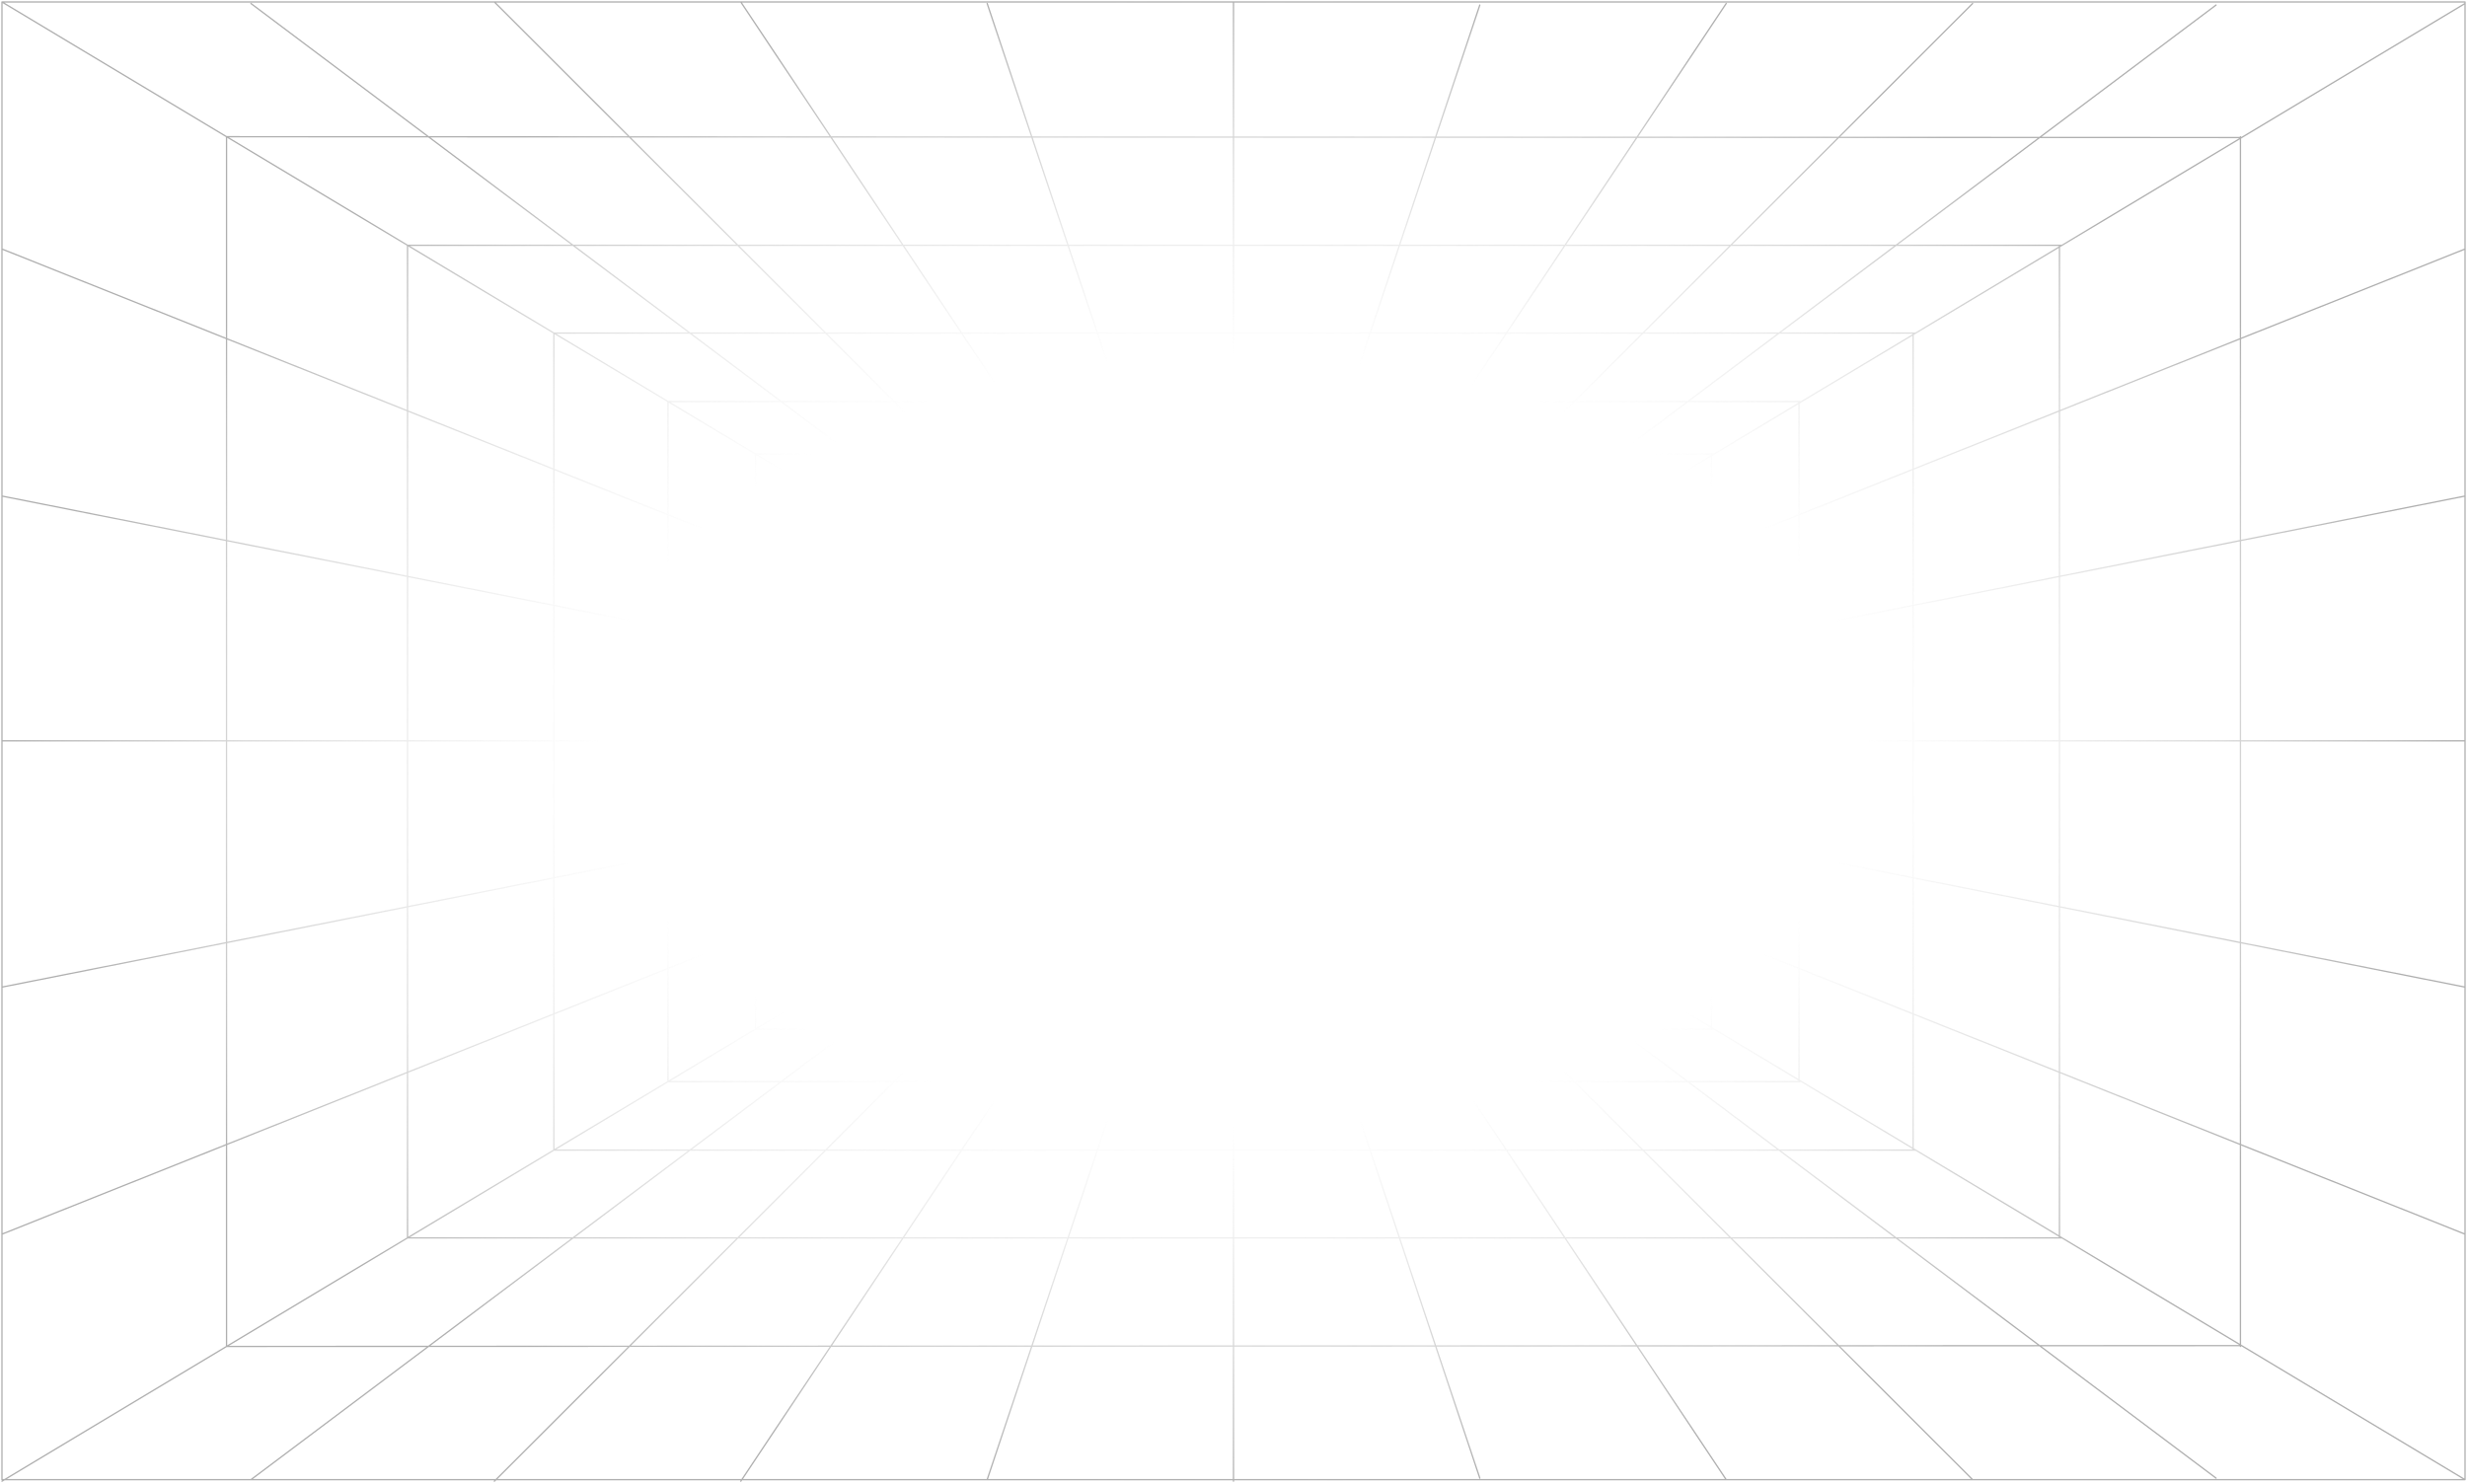
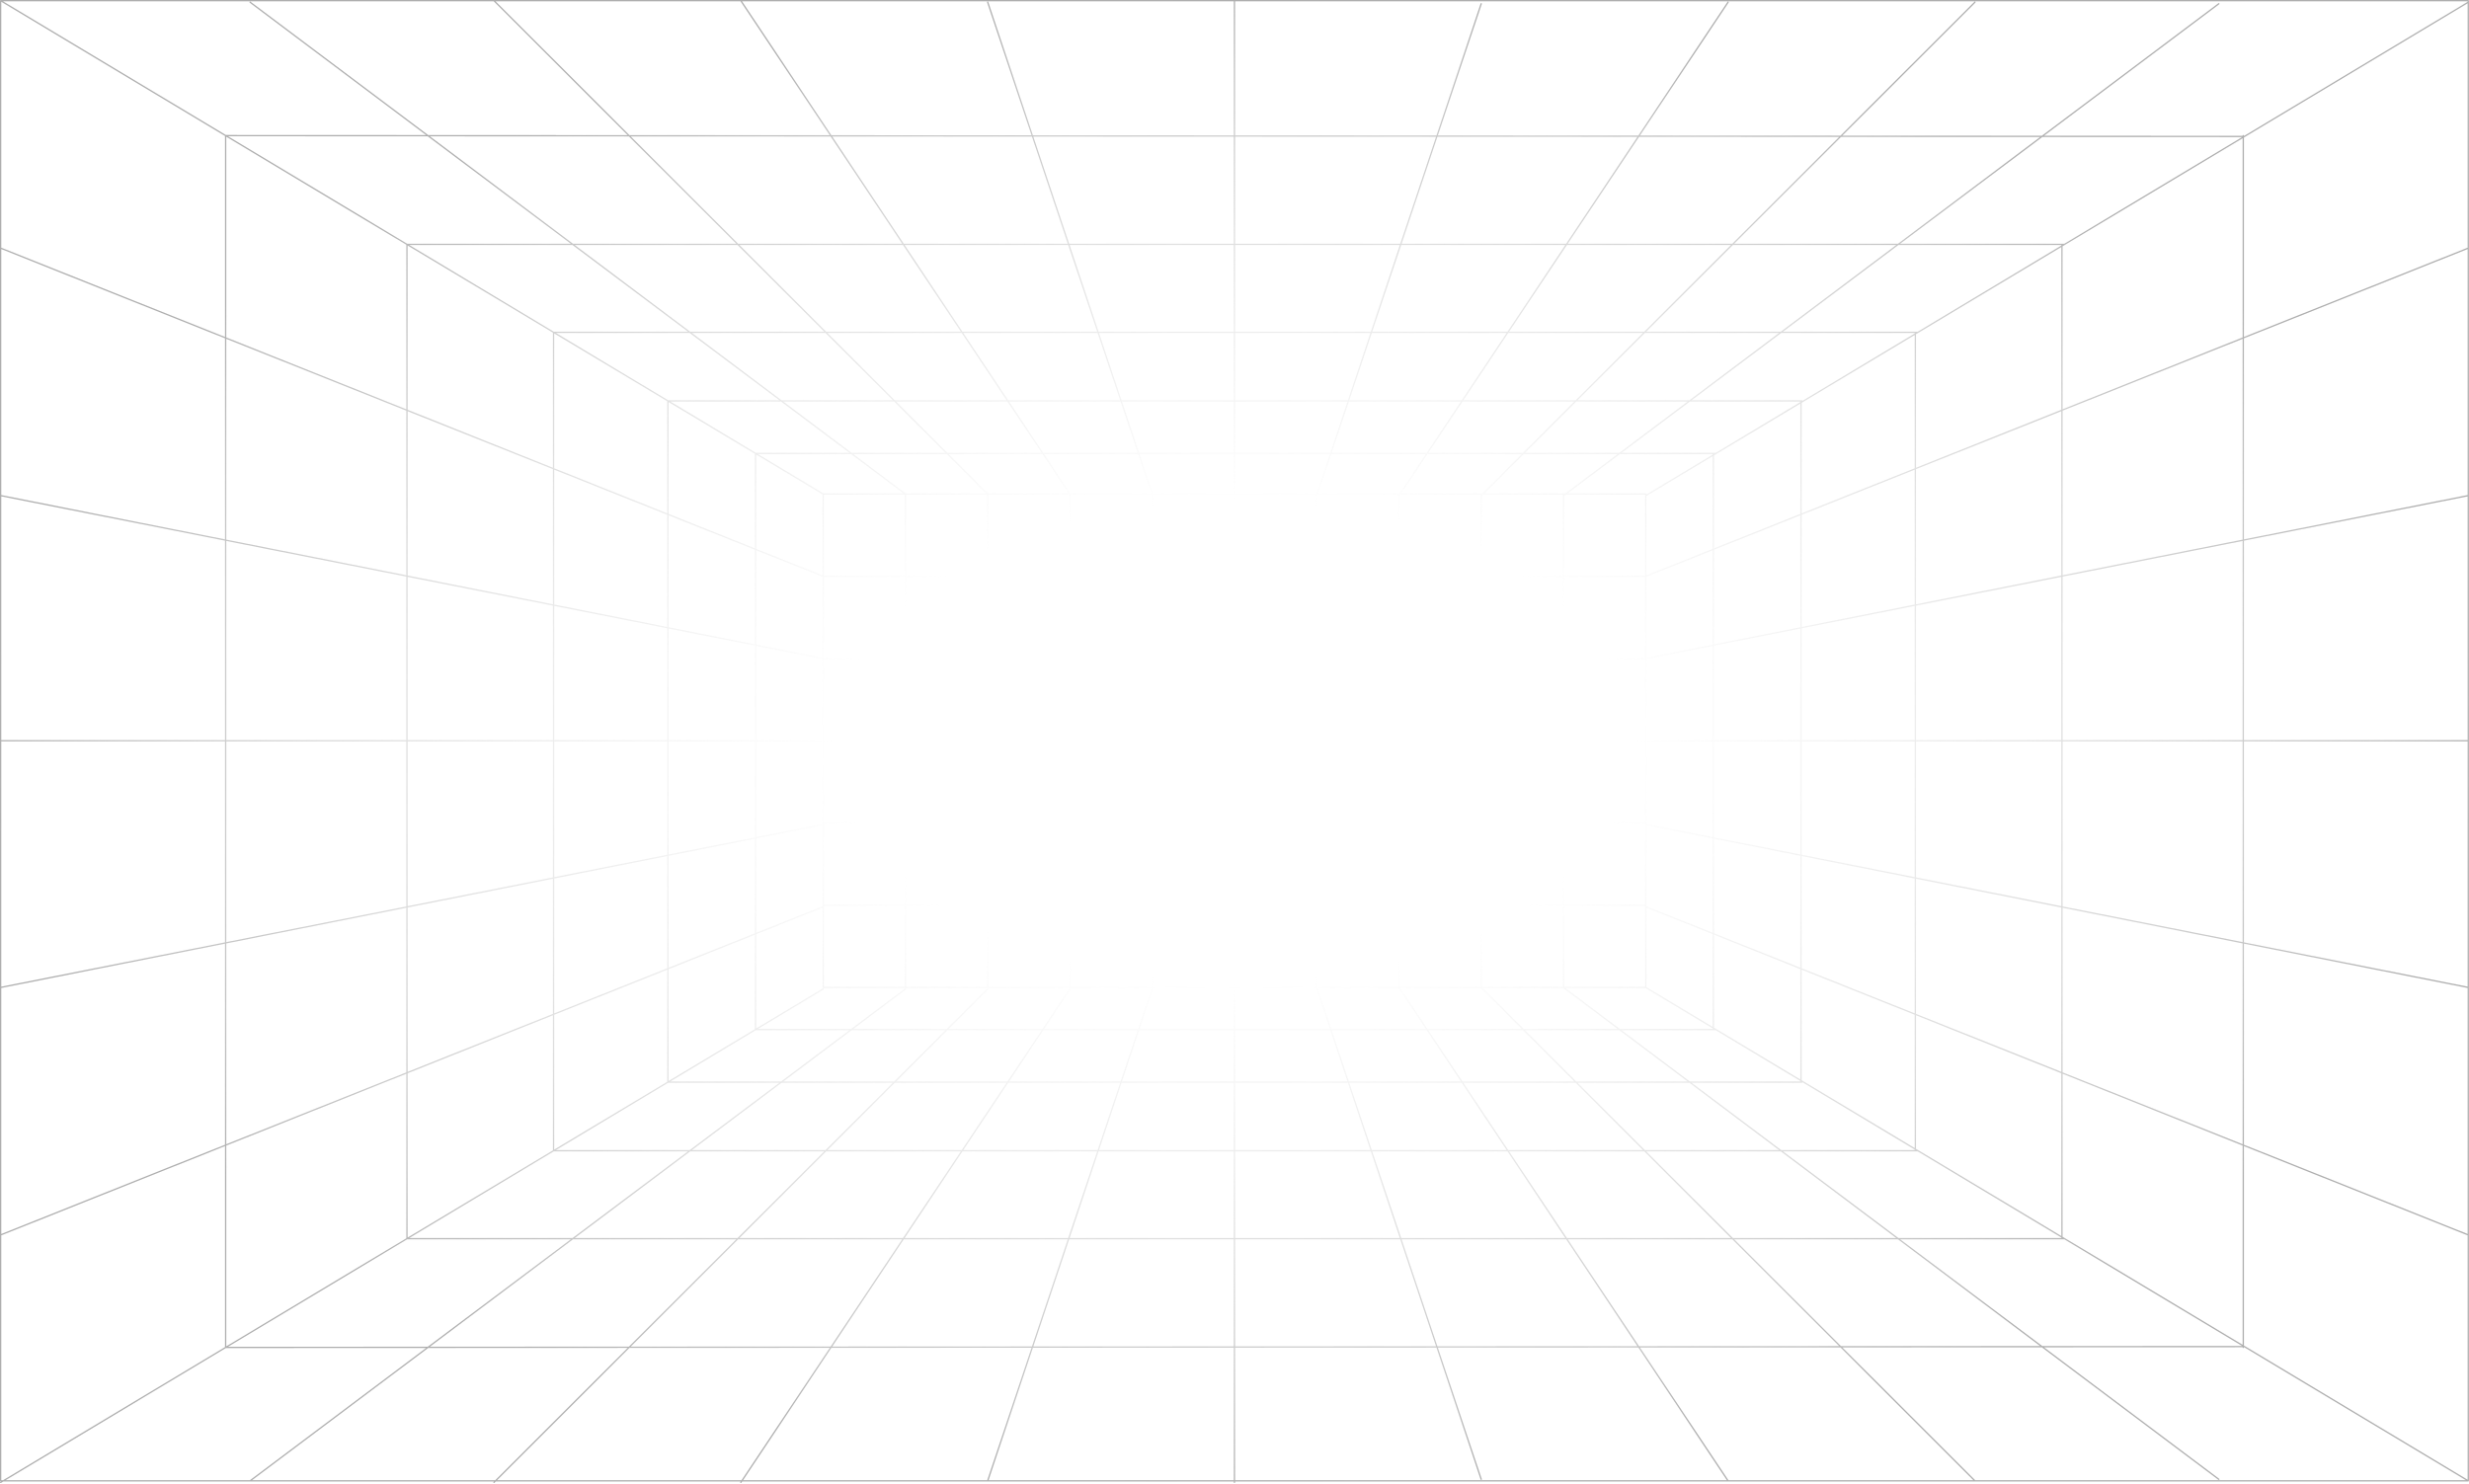
- <svg xmlns="http://www.w3.org/2000/svg" width="1920" height="1155" viewBox="0 0 1920 1155" fill="none">
-   <path d="M1.531 1.533H1918.46V1151.69H1.531V1.533ZM1918.46 1151.69L1279.49 768.306M1.531 1.533L640.575 384.927M704.405 384.92H640.506V448.819M704.405 384.92V448.819M704.405 384.92H768.304M704.405 384.92L195.31 2.729M704.405 448.819H640.506L1.531 193.825M704.405 448.819H768.304M768.304 384.92V448.819M768.304 384.92H832.203M768.304 384.92L384.764 1.533M768.304 448.819H832.203M832.203 384.92V448.819M832.203 384.92H896.103M832.203 384.92L576.534 1.533M832.203 448.819H896.103M896.103 384.92V448.819M896.103 384.92H960.002M896.103 448.819H960.002M960.002 384.92V448.819M960.002 384.92H1023.9M960.002 448.819H1023.9M1023.9 384.92V448.819M1023.9 384.92H1087.8M1023.9 448.819H1087.8M1087.8 384.92V448.819M1087.8 384.92H1151.7M1087.8 448.819H1151.7M1151.7 384.92V448.819M1151.7 384.92H1215.6M1151.7 448.819H1215.6M1215.6 384.92V448.819M1215.6 384.92H1279.5V448.819H1215.6M704.417 448.819H640.518V512.718H704.417M704.417 448.819V512.718M704.417 448.819H768.316M704.417 512.718H768.316M768.316 448.819V512.718M768.316 448.819H832.215M768.316 512.718H832.215M832.215 448.819V512.718M832.215 448.819H896.114M832.215 512.718H896.114M896.114 448.819V512.718M896.114 448.819H960.013M896.114 512.718H960.013M960.013 448.819V512.718M960.013 448.819H1023.91M960.013 512.718H1023.91M1023.91 448.819V512.718M1023.91 448.819H1087.81M1023.91 512.718H1087.81M1087.81 448.819V512.718M1087.81 448.819H1151.71M1087.81 512.718H1151.71M1151.71 448.819V512.718M1151.71 448.819H1215.61M1151.71 512.718H1215.61M1215.61 448.819V512.718M1215.61 448.819H1279.51V512.718H1215.61M704.428 512.718H640.529V576.617H704.428M704.428 512.718V576.617M704.428 512.718H768.327M704.428 576.617H768.327M768.327 512.718V576.617M768.327 512.718H832.226M768.327 576.617H832.226M832.226 512.718V576.617M832.226 512.718H896.125M832.226 576.617H896.125M896.125 512.718V576.617M896.125 512.718H960.025M896.125 576.617H960.025M960.025 512.718V576.617M960.025 512.718H1023.92M960.025 576.617H1023.92M1023.92 512.718V576.617M1023.92 512.718H1087.82M1023.92 576.617H1087.82M1087.82 512.718V576.617M1087.82 512.718H1151.72M1087.82 576.617H1151.72M1151.72 512.718V576.617M1151.72 512.718H1215.62M1151.72 576.617H1215.62M1215.62 512.718V576.617M1215.62 512.718H1279.52V576.617H1215.62M704.44 576.617H640.541V640.516H704.44M704.44 576.617V640.516M704.44 576.617H768.339M704.44 640.516H768.339M768.339 576.617V640.516M768.339 576.617H832.238M768.339 640.516H832.238M832.238 576.617V640.516M832.238 576.617H896.137M832.238 640.516H896.137M896.137 576.617V640.516M896.137 576.617H960.036M896.137 640.516H960.036M960.036 576.617V640.516M960.036 576.617H1023.94M960.036 640.516H1023.94M1023.94 576.617V640.516M1023.94 576.617H1087.83M1023.94 640.516H1087.83M1087.83 576.617V640.516M1087.83 576.617H1151.73M1087.83 640.516H1151.73M1151.73 576.617V640.516M1151.73 576.617H1215.63M1151.73 640.516H1215.63M1215.63 576.617V640.516M1215.63 576.617H1279.53V640.516H1215.63M704.451 640.516H640.552V704.415H704.451M704.451 640.516V704.415M704.451 640.516H768.35M704.451 704.415H768.35M768.35 640.516V704.415M768.35 640.516H832.249M768.35 704.415H832.249M832.249 640.516V704.415M832.249 640.516H896.148M832.249 704.415H896.148M896.148 640.516V704.415M896.148 640.516H960.048M896.148 704.415H960.048M960.048 640.516V704.415M960.048 640.516H1023.95M960.048 704.415H1023.95M1023.95 640.516V704.415M1023.95 640.516H1087.85M1023.95 704.415H1087.85M1087.85 640.516V704.415M1087.85 640.516H1151.74M1087.85 704.415H1151.74M1151.74 640.516V704.415M1151.74 640.516H1215.64M1151.74 704.415H1215.64M1215.64 640.516V704.415M1215.64 640.516H1279.54V704.415H1215.64M704.463 704.415H640.564V768.314H704.463M704.463 704.415V768.314M704.463 704.415H768.362M704.463 768.314H768.362M768.362 704.415V768.314M768.362 704.415H832.261M768.362 768.314H832.261M832.261 704.415V768.314M832.261 704.415H896.16M832.261 768.314H896.16M896.16 704.415V768.314M896.16 704.415H960.059M896.16 768.314H960.059M960.059 704.415V768.314M960.059 704.415H1023.96M960.059 768.314H1023.96M1023.96 704.415V768.314M1023.96 704.415H1087.86M1023.96 768.314H1087.86M1087.86 704.415V768.314M1087.86 704.415H1151.76M1087.86 768.314H1151.76M1151.76 704.415V768.314M1151.76 704.415H1215.66M1151.76 768.314H1215.66M1215.66 704.415V768.314M1215.66 704.415H1279.55V768.314H1215.66M1279.49 386.116L1918.46 2.729M1215.59 386.116L1724.69 3.926M1151.69 386.116L1535.23 2.729M1087.79 386.116L1343.46 2.729M896.099 384.92L768.304 2.729M1023.9 386.116L1151.69 3.926M959.998 386.116V1.533M176.321 106.405L1744.59 107.053M1604.81 190.919H317.173V963.504H1604.81M431.062 259.253H1490.93M519.889 312.548H1400.75M1334.04 353.386H587.952V801.04H1334.04M640.506 769.503L1.531 1152.89M704.405 769.503L195.31 1151.69M1215.59 768.306L1724.69 1150.5M768.304 769.503L384.764 1152.89M1151.69 768.306L1535.23 1151.69M832.203 769.503L576.534 1152.89M1087.79 768.306L1343.46 1151.69M896.099 769.503L768.304 1151.69M1023.9 768.306L1151.69 1150.5M959.998 768.306V1152.89M176.321 1048.01L1744.59 1047.37M431.062 895.173H1490.93M1400.75 841.878H519.889V312.552M640.51 705.603L1.531 960.598M640.51 512.714L1.531 386.116M640.51 641.708L1.531 768.306M640.51 576.613H1.531M431.062 259.257V895.177M176.317 1048.02V106.405M1279.49 448.815L1918.46 193.821M1279.49 705.6L1918.46 960.594M1279.49 512.71L1918.46 386.112M1279.49 641.704L1918.46 768.303M1279.49 576.609H1918.46M1332.04 353.382V801.036M1400.11 312.548V841.874M1488.93 259.253V895.173M1602.82 190.922V963.508M1743.68 1048.02V106.405" stroke="url(#paint0_radial_25173_2381)" stroke-linecap="round" stroke-linejoin="round" />
+ <svg xmlns="http://www.w3.org/2000/svg" width="1918" height="1153" viewBox="0 0 1918 1153" fill="none">
+   <path d="M0.5 0.5H1917.43V1150.66H0.5V0.5ZM1917.43 1150.66L1278.46 767.273M0.5 0.5L639.544 383.894M703.374 383.887H639.475V447.786M703.374 383.887V447.786M703.374 383.887H767.273M703.374 383.887L194.279 1.696M703.374 447.786H639.475L0.5 192.792M703.374 447.786H767.273M767.273 383.887V447.786M767.273 383.887H831.172M767.273 383.887L383.733 0.5M767.273 447.786H831.172M831.172 383.887V447.786M831.172 383.887H895.072M831.172 383.887L575.503 0.5M831.172 447.786H895.072M895.072 383.887V447.786M895.072 383.887H958.971M895.072 447.786H958.971M958.971 383.887V447.786M958.971 383.887H1022.87M958.971 447.786H1022.87M1022.87 383.887V447.786M1022.87 383.887H1086.77M1022.87 447.786H1086.77M1086.77 383.887V447.786M1086.77 383.887H1150.67M1086.77 447.786H1150.67M1150.67 383.887V447.786M1150.67 383.887H1214.57M1150.67 447.786H1214.57M1214.57 383.887V447.786M1214.57 383.887H1278.47V447.786H1214.57M703.386 447.786H639.487V511.685H703.386M703.386 447.786V511.685M703.386 447.786H767.285M703.386 511.685H767.285M767.285 447.786V511.685M767.285 447.786H831.184M767.285 511.685H831.184M831.184 447.786V511.685M831.184 447.786H895.083M831.184 511.685H895.083M895.083 447.786V511.685M895.083 447.786H958.982M895.083 511.685H958.982M958.982 447.786V511.685M958.982 447.786H1022.88M958.982 511.685H1022.88M1022.88 447.786V511.685M1022.88 447.786H1086.78M1022.88 511.685H1086.78M1086.78 447.786V511.685M1086.78 447.786H1150.68M1086.78 511.685H1150.68M1150.68 447.786V511.685M1150.68 447.786H1214.58M1150.68 511.685H1214.58M1214.58 447.786V511.685M1214.58 447.786H1278.48V511.685H1214.58M703.397 511.685H639.498V575.584H703.397M703.397 511.685V575.584M703.397 511.685H767.296M703.397 575.584H767.296M767.296 511.685V575.584M767.296 511.685H831.195M767.296 575.584H831.195M831.195 511.685V575.584M831.195 511.685H895.094M831.195 575.584H895.094M895.094 511.685V575.584M895.094 511.685H958.994M895.094 575.584H958.994M958.994 511.685V575.584M958.994 511.685H1022.89M958.994 575.584H1022.89M1022.89 511.685V575.584M1022.89 511.685H1086.79M1022.89 575.584H1086.79M1086.79 511.685V575.584M1086.79 511.685H1150.69M1086.79 575.584H1150.69M1150.69 511.685V575.584M1150.69 511.685H1214.59M1150.69 575.584H1214.59M1214.59 511.685V575.584M1214.59 511.685H1278.49V575.584H1214.59M703.409 575.584H639.51V639.483H703.409M703.409 575.584V639.483M703.409 575.584H767.308M703.409 639.483H767.308M767.308 575.584V639.483M767.308 575.584H831.207M767.308 639.483H831.207M831.207 575.584V639.483M831.207 575.584H895.106M831.207 639.483H895.106M895.106 575.584V639.483M895.106 575.584H959.005M895.106 639.483H959.005M959.005 575.584V639.483M959.005 575.584H1022.91M959.005 639.483H1022.91M1022.91 575.584V639.483M1022.91 575.584H1086.8M1022.91 639.483H1086.8M1086.8 575.584V639.483M1086.8 575.584H1150.7M1086.8 639.483H1150.7M1150.7 575.584V639.483M1150.7 575.584H1214.6M1150.7 639.483H1214.6M1214.6 575.584V639.483M1214.6 575.584H1278.5V639.483H1214.6M703.42 639.483H639.521V703.382H703.42M703.42 639.483V703.382M703.42 639.483H767.319M703.42 703.382H767.319M767.319 639.483V703.382M767.319 639.483H831.218M767.319 703.382H831.218M831.218 639.483V703.382M831.218 639.483H895.117M831.218 703.382H895.117M895.117 639.483V703.382M895.117 639.483H959.017M895.117 703.382H959.017M959.017 639.483V703.382M959.017 639.483H1022.92M959.017 703.382H1022.92M1022.92 639.483V703.382M1022.92 639.483H1086.82M1022.92 703.382H1086.82M1086.82 639.483V703.382M1086.82 639.483H1150.71M1086.82 703.382H1150.71M1150.71 639.483V703.382M1150.71 639.483H1214.61M1150.71 703.382H1214.61M1214.61 639.483V703.382M1214.61 639.483H1278.51V703.382H1214.61M703.432 703.382H639.533V767.281H703.432M703.432 703.382V767.281M703.432 703.382H767.331M703.432 767.281H767.331M767.331 703.382V767.281M767.331 703.382H831.23M767.331 767.281H831.23M831.23 703.382V767.281M831.23 703.382H895.129M831.23 767.281H895.129M895.129 703.382V767.281M895.129 703.382H959.028M895.129 767.281H959.028M959.028 703.382V767.281M959.028 703.382H1022.93M959.028 767.281H1022.93M1022.93 703.382V767.281M1022.93 703.382H1086.83M1022.93 767.281H1086.83M1086.83 703.382V767.281M1086.83 703.382H1150.73M1086.83 767.281H1150.73M1150.73 703.382V767.281M1150.73 703.382H1214.63M1150.73 767.281H1214.63M1214.63 703.382V767.281M1214.63 703.382H1278.52V767.281H1214.63M1278.46 385.083L1917.43 1.696M1214.56 385.083L1723.66 2.892M1150.66 385.083L1534.2 1.696M1086.76 385.083L1342.43 1.696M895.068 383.887L767.273 1.696M1022.87 385.083L1150.66 2.892M958.967 385.083V0.5M175.29 105.372L1743.56 106.02M1603.78 189.886H316.142V962.471H1603.78M430.031 258.22H1489.9M518.858 311.515H1399.72M1333.01 352.353H586.921V800.007H1333.01M639.475 768.47L0.5 1151.86M703.374 768.47L194.279 1150.66M1214.56 767.273L1723.66 1149.47M767.273 768.47L383.733 1151.86M1150.66 767.273L1534.2 1150.66M831.172 768.47L575.503 1151.86M1086.76 767.273L1342.43 1150.66M895.068 768.47L767.273 1150.66M1022.87 767.273L1150.66 1149.47M958.967 767.273V1151.86M175.29 1046.98L1743.56 1046.34M430.031 894.14H1489.9M1399.72 840.845H518.858V311.519M639.479 704.57L0.5 959.565M639.479 511.681L0.5 385.083M639.479 640.675L0.5 767.273M639.479 575.58H0.5M430.031 258.224V894.144M175.286 1046.99V105.372M1278.46 447.782L1917.43 192.788M1278.46 704.567L1917.43 959.561M1278.46 511.677L1917.43 385.079M1278.46 640.671L1917.43 767.27M1278.46 575.576H1917.43M1331.01 352.349V800.003M1399.08 311.515V840.841M1487.9 258.22V894.14M1601.79 189.889V962.475M1742.65 1046.99V105.372" stroke="url(#paint0_radial_25173_2382)" stroke-linecap="round" stroke-linejoin="round" />
  <defs>
-     <radialGradient id="paint0_radial_25173_2381" cx="0" cy="0" r="1" gradientUnits="userSpaceOnUse" gradientTransform="translate(959.996 577.212) rotate(90) scale(575.678 958.464)">
-       <stop offset="0.518" stop-color="#D5D5D5" stop-opacity="0" />
+     <radialGradient id="paint0_radial_25173_2382" cx="0" cy="0" r="1" gradientUnits="userSpaceOnUse" gradientTransform="translate(958.964 576.178) rotate(90) scale(575.678 958.464)">
+       <stop offset="0.32" stop-color="#D5D5D5" stop-opacity="0" />
      <stop offset="1" stop-color="#AFAFAF" />
    </radialGradient>
  </defs>
</svg>
